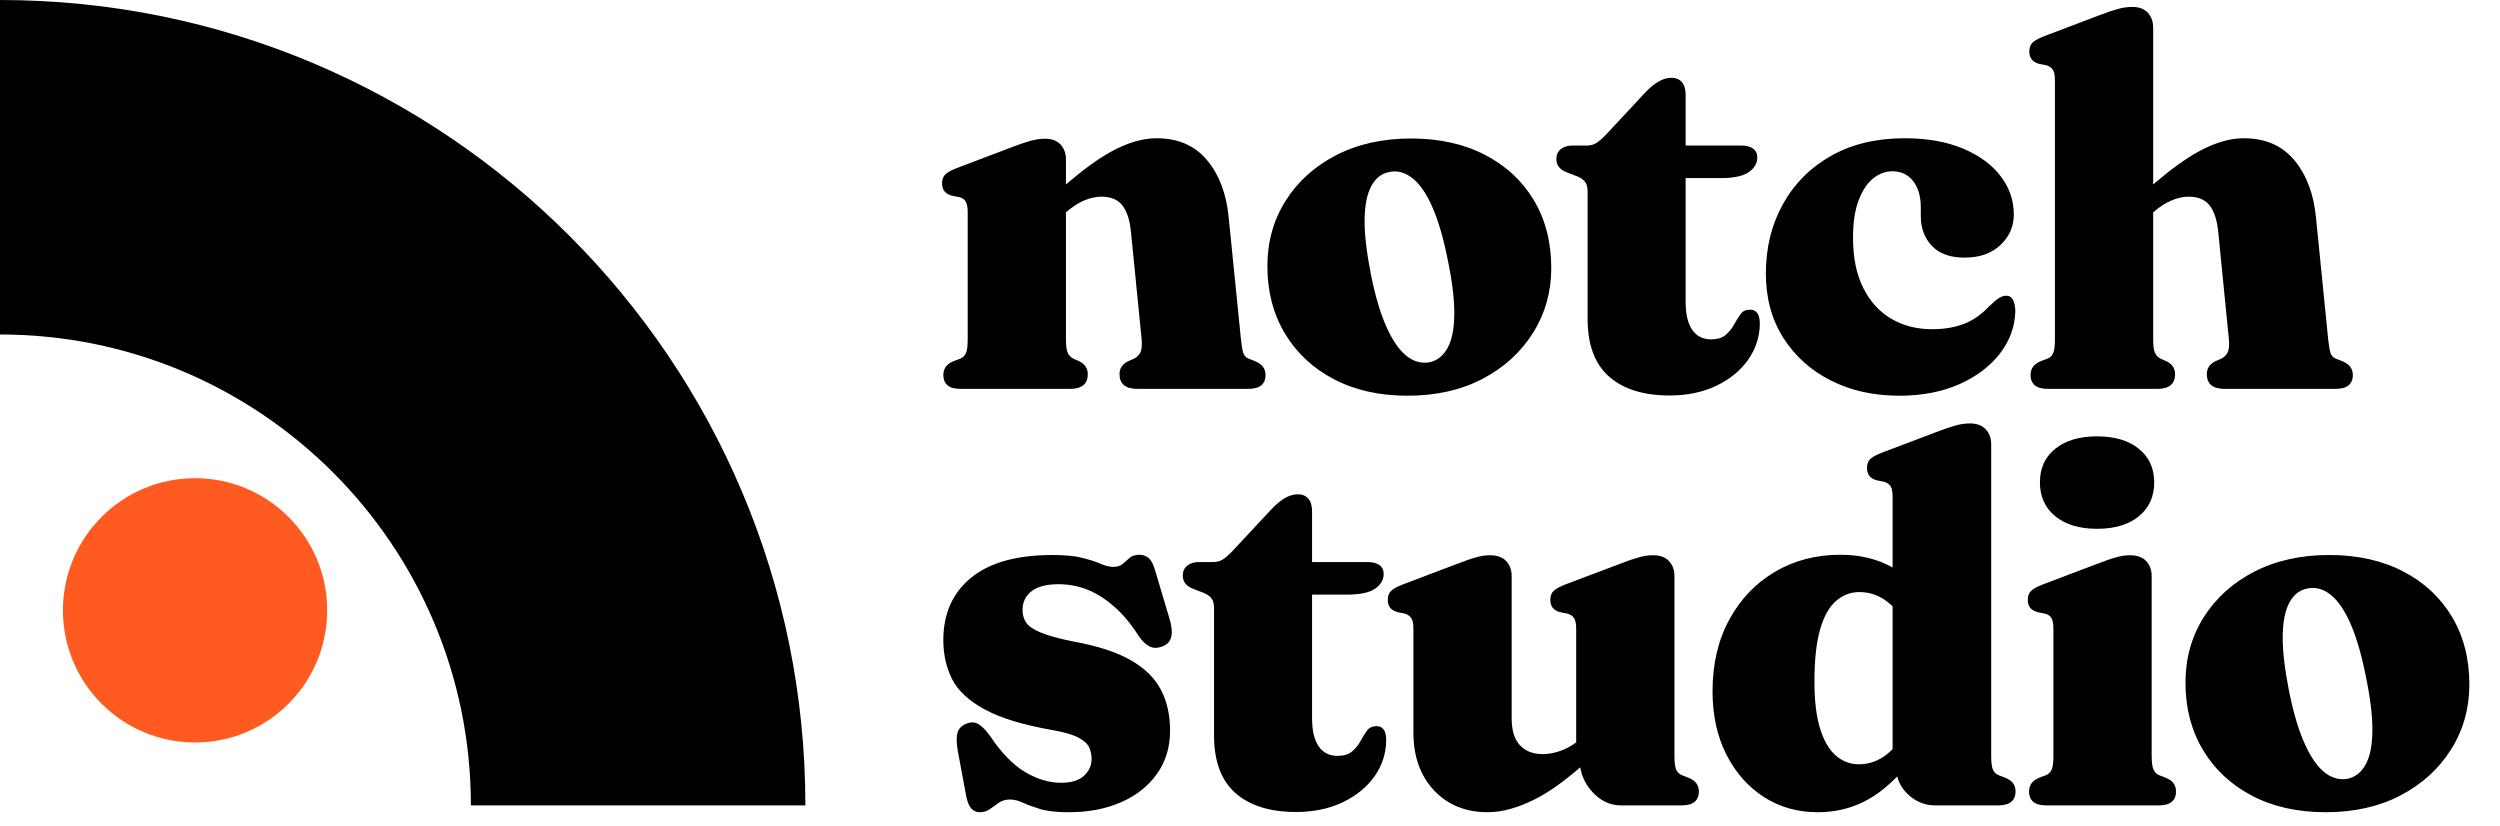
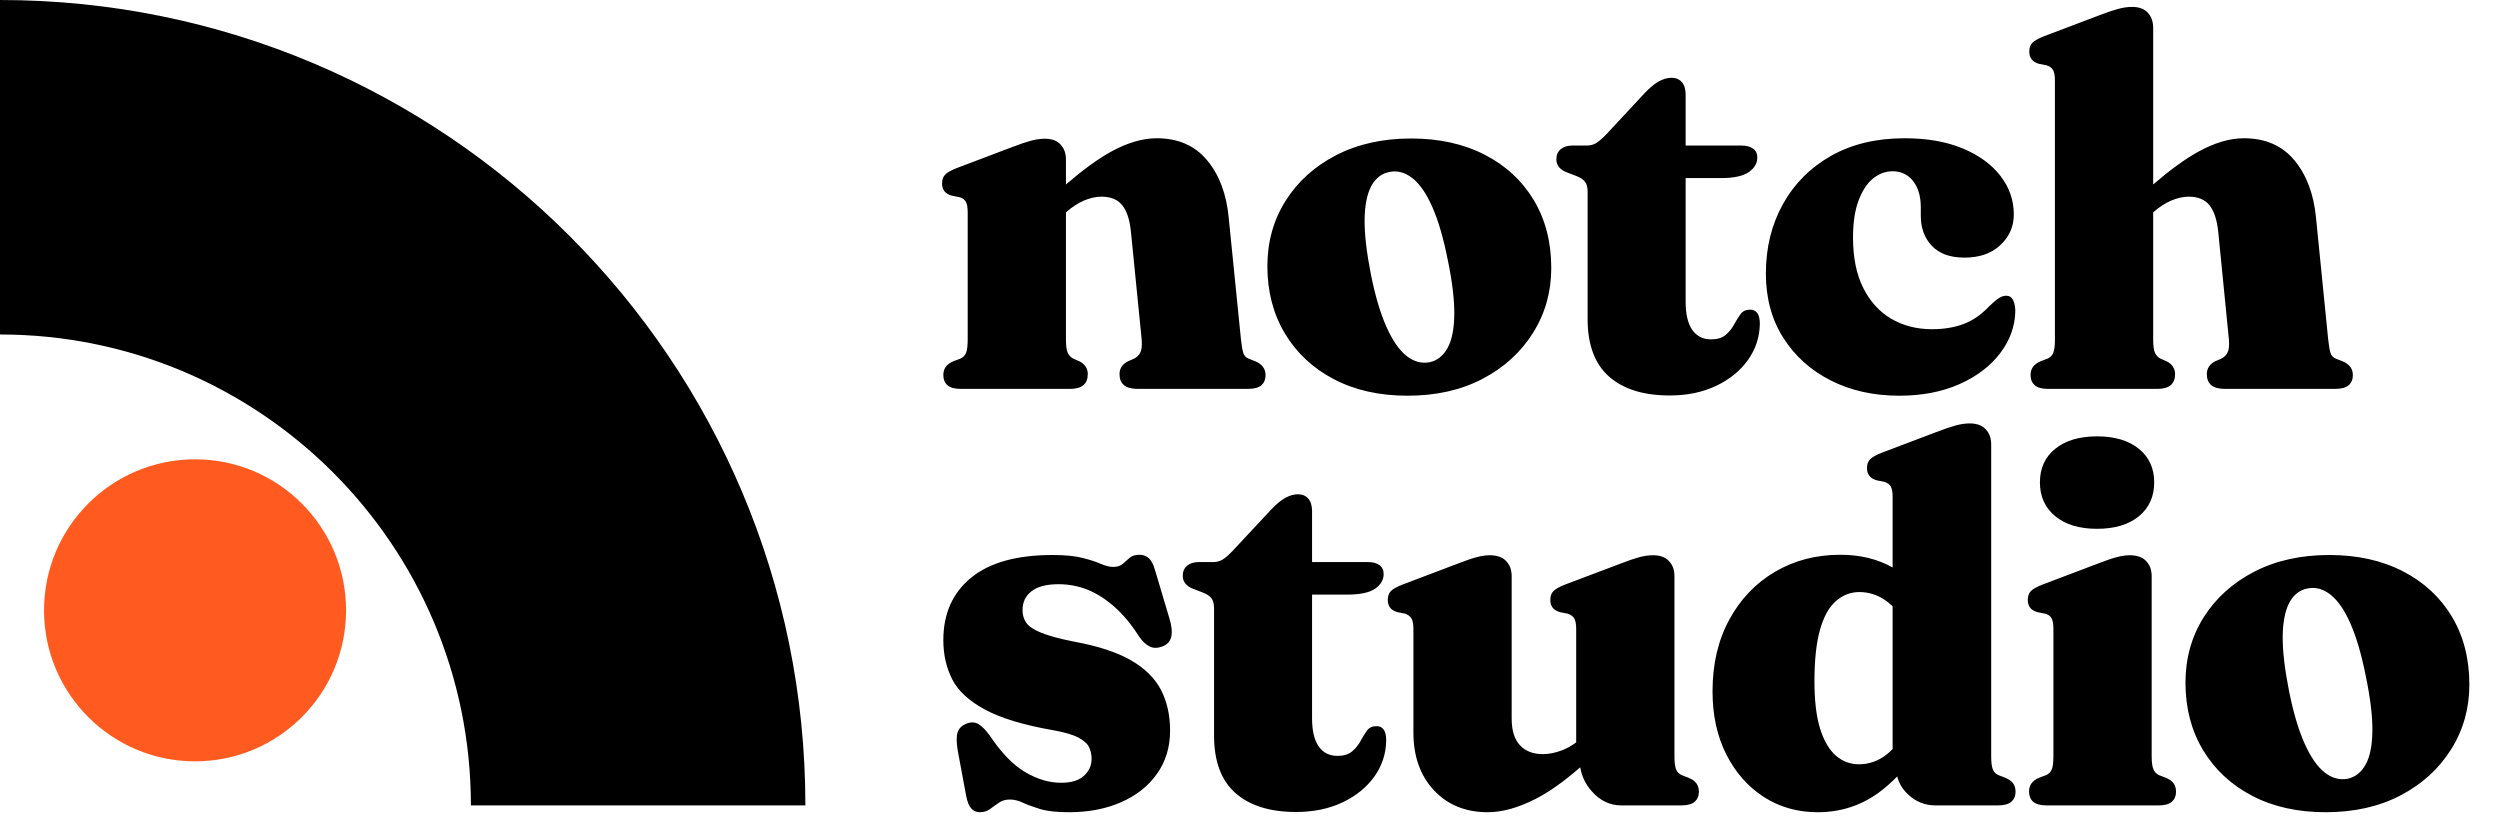
<svg xmlns="http://www.w3.org/2000/svg" width="315" height="104" viewBox="0 0 315 104" fill="none">
  <g transform="scale(1.5856)">
    <path d="M0 26.58V0A64 64 0 0 1 64 64H37.42A37.42 37.42 0 0 0 0 26.58Z" fill="#000" />
-     <circle cx="15.5" cy="48.5" r="10.5" fill="#FF5A1F" />
+     <circle cx="15.5" cy="48.5" r="12" fill="#FF5A1F" />
  </g>
  <path transform="translate(116.84 0)" d="M17.47 20.1V23.24Q20.67 20.49 23.1 19.14Q26.21 17.42 28.9 17.42Q32.96 17.42 35.26 20.2Q37.57 22.98 37.98 27.46L39.52 42.76Q39.65 43.94 39.81 44.46Q39.97 44.97 40.48 45.19L41.31 45.51Q41.98 45.8 42.3 46.23Q42.62 46.66 42.62 47.27Q42.62 48.07 42.1 48.54Q41.57 49 40.38 49H26.5Q24.22 49 24.22 47.14Q24.22 46.09 25.25 45.54L26.05 45.19Q26.56 44.94 26.83 44.44Q27.1 43.94 27.01 42.76L25.66 29.22Q25.44 26.98 24.58 25.88Q23.71 24.78 21.95 24.78Q20.9 24.78 19.74 25.27Q18.59 25.77 17.54 26.7L17.47 26.76V42.76Q17.47 43.98 17.7 44.46Q17.92 44.94 18.4 45.19L19.2 45.54Q20.22 46.09 20.22 47.14Q20.22 49 17.98 49H4.22Q3.07 49 2.54 48.54Q2.02 48.07 2.02 47.27Q2.02 46.66 2.32 46.23Q2.62 45.8 3.3 45.51L4.16 45.19Q4.67 44.97 4.88 44.47Q5.09 43.98 5.09 42.76V26.76Q5.09 25.8 4.83 25.38Q4.58 24.97 4.03 24.84L3.07 24.65Q2.43 24.46 2.14 24.07Q1.86 23.69 1.86 23.11Q1.86 22.41 2.24 22.01Q2.62 21.61 3.68 21.19L10.59 18.57Q12.1 17.99 13.02 17.74Q13.95 17.48 14.82 17.48Q16.13 17.48 16.8 18.22Q17.47 18.95 17.47 20.1ZM60.96 17.45Q66.27 17.45 70.24 19.5Q74.21 21.54 76.42 25.22Q78.62 28.9 78.62 33.77Q78.62 38.28 76.32 41.94Q74.02 45.61 69.95 47.74Q65.89 49.86 60.51 49.86Q55.2 49.86 51.23 47.78Q47.26 45.7 45.06 42.02Q42.85 38.34 42.85 33.54Q42.85 28.94 45.15 25.29Q47.46 21.64 51.54 19.54Q55.62 17.45 60.96 17.45ZM63.3 45.64Q64.74 45.32 65.55 43.85Q66.37 42.38 66.4 39.61Q66.43 36.84 65.57 32.71Q64.77 28.68 63.65 26.12Q62.53 23.56 61.14 22.46Q59.74 21.35 58.21 21.67Q56.74 21.96 55.94 23.45Q55.14 24.94 55.1 27.67Q55.07 30.41 55.9 34.6Q56.7 38.6 57.84 41.16Q58.98 43.72 60.35 44.82Q61.73 45.93 63.3 45.64ZM81.79 22.18 80.64 21.74Q79.94 21.48 79.6 21.06Q79.26 20.65 79.26 20.07Q79.26 19.24 79.82 18.79Q80.38 18.34 81.28 18.34H83.1Q83.74 18.34 84.26 18.04Q84.77 17.74 85.54 16.94L90.4 11.72Q91.33 10.73 92.16 10.26Q92.99 9.8 93.76 9.8Q94.59 9.8 95.07 10.34Q95.55 10.89 95.55 11.94V18.34H102.59Q103.52 18.34 104.05 18.73Q104.58 19.11 104.58 19.85Q104.58 20.94 103.5 21.69Q102.43 22.44 99.97 22.44H95.55V38.02Q95.55 40.36 96.38 41.56Q97.22 42.76 98.75 42.76Q99.94 42.76 100.59 42.2Q101.25 41.64 101.65 40.9Q102.05 40.17 102.46 39.59Q102.88 39.02 103.62 39.02Q104.19 38.98 104.54 39.4Q104.9 39.82 104.9 40.81Q104.86 43.3 103.41 45.35Q101.95 47.4 99.39 48.62Q96.83 49.83 93.54 49.83Q88.61 49.83 85.9 47.45Q83.2 45.06 83.2 40.2V24.17Q83.2 23.3 82.86 22.89Q82.53 22.47 81.79 22.18ZM136.9 27.02Q136.9 29.29 135.22 30.87Q133.54 32.46 130.69 32.46Q127.97 32.46 126.58 30.98Q125.18 29.51 125.18 27.21V26.12Q125.18 24.04 124.21 22.81Q123.23 21.58 121.63 21.58Q120.29 21.58 119.15 22.5Q118.02 23.43 117.33 25.29Q116.64 27.14 116.64 29.93Q116.64 33.74 117.94 36.3Q119.23 38.86 121.47 40.17Q123.71 41.48 126.59 41.48Q128.83 41.48 130.58 40.82Q132.32 40.17 133.82 38.57Q134.62 37.8 135.07 37.53Q135.52 37.26 135.94 37.26Q136.54 37.26 136.82 37.83Q137.09 38.41 137.09 39.24Q137.02 42.09 135.17 44.52Q133.31 46.95 130.03 48.41Q126.75 49.86 122.46 49.86Q117.63 49.86 113.84 47.94Q110.05 46.02 107.86 42.57Q105.66 39.11 105.66 34.47Q105.66 29.58 107.81 25.72Q109.95 21.86 113.87 19.64Q117.79 17.42 123.14 17.42Q127.39 17.42 130.48 18.71Q133.57 20.01 135.23 22.18Q136.9 24.36 136.9 27.02ZM154.46 3.5V23.24Q157.66 20.49 160.1 19.14Q163.2 17.42 165.89 17.42Q169.95 17.42 172.26 20.2Q174.56 22.98 174.98 27.46L176.51 42.76Q176.64 43.94 176.8 44.46Q176.96 44.97 177.47 45.19L178.3 45.51Q178.98 45.8 179.3 46.23Q179.62 46.66 179.62 47.27Q179.62 48.07 179.09 48.54Q178.56 49 177.38 49H163.49Q161.22 49 161.22 47.14Q161.22 46.09 162.24 45.54L163.04 45.19Q163.55 44.94 163.82 44.44Q164.1 43.94 164 42.76L162.66 29.22Q162.43 26.98 161.57 25.88Q160.7 24.78 158.94 24.78Q157.89 24.78 156.74 25.27Q155.58 25.77 154.53 26.7L154.46 26.76V42.76Q154.46 43.98 154.69 44.46Q154.91 44.94 155.39 45.19L156.19 45.54Q157.22 46.09 157.22 47.14Q157.22 49 154.98 49H141.22Q140.06 49 139.54 48.54Q139.01 48.07 139.01 47.27Q139.01 46.66 139.31 46.23Q139.62 45.8 140.29 45.51L141.15 45.19Q141.66 44.97 141.87 44.47Q142.08 43.98 142.08 42.76V10.15Q142.08 9.19 141.82 8.79Q141.57 8.39 141.02 8.23L140.06 8.04Q139.42 7.85 139.14 7.46Q138.85 7.08 138.85 6.5Q138.85 5.8 139.23 5.4Q139.62 5 140.67 4.58L147.58 1.96Q149.09 1.38 150.02 1.13Q150.94 0.87 151.81 0.87Q153.12 0.87 153.79 1.61Q154.46 2.34 154.46 3.5ZM16.86 98.63Q18.78 98.63 19.74 97.75Q20.7 96.87 20.7 95.62Q20.7 94.86 20.4 94.18Q20.1 93.51 19.06 92.95Q18.02 92.39 15.87 92.01Q10.21 91.02 7.22 89.38Q4.22 87.75 3.12 85.56Q2.02 83.37 2.02 80.65Q2.02 75.66 5.52 72.79Q9.02 69.93 15.78 69.93Q18.14 69.93 19.57 70.3Q20.99 70.66 21.87 71.05Q22.75 71.43 23.42 71.43Q24.19 71.43 24.62 71.05Q25.06 70.66 25.5 70.28Q25.95 69.9 26.75 69.9Q27.39 69.9 27.89 70.31Q28.38 70.73 28.7 71.85L30.46 77.77Q30.94 79.27 30.75 80.18Q30.56 81.1 29.63 81.45Q28.7 81.8 28.02 81.46Q27.33 81.13 26.66 80.17Q25.22 77.9 23.58 76.46Q21.95 75.02 20.21 74.31Q18.46 73.61 16.54 73.61Q14.27 73.61 13.14 74.49Q12 75.37 12 76.87Q12 77.77 12.46 78.46Q12.93 79.14 14.34 79.72Q15.74 80.3 18.46 80.84Q23.01 81.67 25.65 83.19Q28.29 84.71 29.44 86.92Q30.59 89.13 30.59 92.07Q30.59 95.18 28.94 97.5Q27.3 99.82 24.42 101.08Q21.54 102.34 17.86 102.34Q15.55 102.34 14.22 101.94Q12.9 101.54 12.05 101.14Q11.2 100.74 10.4 100.74Q9.6 100.74 9.02 101.14Q8.45 101.54 7.9 101.94Q7.36 102.34 6.62 102.34Q5.98 102.34 5.55 101.88Q5.12 101.42 4.9 100.3L3.84 94.6Q3.58 93.06 3.81 92.31Q4.03 91.56 4.86 91.21Q5.76 90.82 6.45 91.24Q7.14 91.66 7.87 92.68Q10.05 95.94 12.34 97.29Q14.62 98.63 16.86 98.63ZM34.72 74.66 33.57 74.22Q32.86 73.96 32.53 73.54Q32.19 73.13 32.19 72.55Q32.19 71.72 32.75 71.27Q33.31 70.82 34.21 70.82H36.03Q36.67 70.82 37.18 70.52Q37.7 70.22 38.46 69.42L43.33 64.2Q44.26 63.21 45.09 62.74Q45.92 62.28 46.69 62.28Q47.52 62.28 48 62.82Q48.48 63.37 48.48 64.42V70.82H55.52Q56.45 70.82 56.98 71.21Q57.5 71.59 57.5 72.33Q57.5 73.42 56.43 74.17Q55.36 74.92 52.9 74.92H48.48V90.5Q48.48 92.84 49.31 94.04Q50.14 95.24 51.68 95.24Q52.86 95.24 53.52 94.68Q54.18 94.12 54.58 93.38Q54.98 92.65 55.39 92.07Q55.81 91.5 56.54 91.5Q57.12 91.46 57.47 91.88Q57.82 92.3 57.82 93.29Q57.79 95.78 56.34 97.83Q54.88 99.88 52.32 101.1Q49.76 102.31 46.46 102.31Q41.54 102.31 38.83 99.93Q36.13 97.54 36.13 92.68V76.65Q36.13 75.78 35.79 75.37Q35.46 74.95 34.72 74.66ZM61.25 92.3V79.24Q61.25 78.28 60.98 77.88Q60.7 77.48 60.19 77.32L59.23 77.13Q58.59 76.94 58.3 76.55Q58.02 76.17 58.02 75.59Q58.02 74.89 58.4 74.49Q58.78 74.09 59.84 73.67L66.75 71.05Q68.32 70.44 69.23 70.2Q70.14 69.96 70.85 69.96Q72.26 69.96 72.94 70.7Q73.63 71.43 73.63 72.58V90.54Q73.63 92.78 74.67 93.9Q75.71 95.02 77.57 95.02Q78.69 95.02 79.97 94.54Q80.9 94.18 81.76 93.54V79.24Q81.76 78.28 81.49 77.88Q81.22 77.48 80.67 77.32L79.71 77.13Q79.07 76.94 78.78 76.55Q78.5 76.17 78.5 75.59Q78.5 74.89 78.88 74.49Q79.26 74.09 80.32 73.67L87.26 71.05Q88.74 70.47 89.66 70.22Q90.59 69.96 91.46 69.96Q92.77 69.96 93.46 70.7Q94.14 71.43 94.14 72.58V95.24Q94.14 96.46 94.35 96.95Q94.56 97.45 95.07 97.67L95.9 97.99Q96.61 98.28 96.91 98.71Q97.22 99.14 97.22 99.75Q97.22 100.55 96.69 101.02Q96.16 101.48 95.01 101.48H87.42Q85.31 101.48 83.74 99.72Q82.56 98.41 82.27 96.68Q79.1 99.43 76.61 100.68Q73.34 102.34 70.62 102.34Q66.43 102.34 63.84 99.58Q61.25 96.81 61.25 92.3ZM98.94 87.11Q98.94 81.93 101.06 78.06Q103.17 74.18 106.82 72.04Q110.46 69.9 115.04 69.9Q118.78 69.9 121.63 71.5V62.63Q121.63 61.67 121.38 61.27Q121.12 60.87 120.58 60.71L119.62 60.52Q118.98 60.33 118.69 59.94Q118.4 59.56 118.4 58.98Q118.4 58.28 118.78 57.88Q119.17 57.48 120.22 57.06L127.14 54.44Q128.64 53.86 129.57 53.61Q130.5 53.35 131.36 53.35Q132.67 53.35 133.36 54.09Q134.05 54.82 134.05 55.98V95.24Q134.05 96.46 134.26 96.95Q134.46 97.45 134.98 97.67L135.81 97.99Q136.51 98.28 136.82 98.71Q137.12 99.14 137.12 99.75Q137.12 100.55 136.59 101.02Q136.06 101.48 134.88 101.48H127.04Q125.02 101.48 123.55 100.07Q122.53 99.11 122.21 97.83Q121.09 98.98 119.87 99.88Q116.48 102.34 112.19 102.34Q108.38 102.34 105.39 100.41Q102.4 98.47 100.67 95.05Q98.94 91.62 98.94 87.11ZM121.63 76.39Q121.12 75.91 120.61 75.56Q119.14 74.6 117.44 74.6Q115.78 74.6 114.48 75.74Q113.18 76.87 112.48 79.35Q111.78 81.83 111.78 85.86Q111.78 89.54 112.5 91.83Q113.22 94.12 114.48 95.21Q115.74 96.3 117.38 96.3Q119.3 96.3 120.9 95.05Q121.25 94.76 121.63 94.38ZM154.27 72.58V95.24Q154.27 96.46 154.5 96.95Q154.72 97.45 155.2 97.67L156.03 97.99Q156.74 98.28 157.04 98.71Q157.34 99.14 157.34 99.75Q157.34 100.55 156.82 101.02Q156.29 101.48 155.14 101.48H141.02Q139.87 101.48 139.34 101.02Q138.82 100.55 138.82 99.75Q138.82 99.14 139.12 98.71Q139.42 98.28 140.1 97.99L140.96 97.67Q141.47 97.45 141.68 96.95Q141.89 96.46 141.89 95.24V79.24Q141.89 78.28 141.63 77.86Q141.38 77.45 140.83 77.32L139.87 77.13Q139.23 76.94 138.94 76.55Q138.66 76.17 138.66 75.59Q138.66 74.89 139.04 74.49Q139.42 74.09 140.48 73.67L147.39 71.05Q148.96 70.44 149.87 70.2Q150.78 69.96 151.49 69.96Q152.9 69.96 153.58 70.7Q154.27 71.43 154.27 72.58ZM147.39 66.63Q144.06 66.63 142.13 65.05Q140.19 63.46 140.19 60.78Q140.19 58.09 142.13 56.54Q144.06 54.98 147.39 54.98Q150.72 54.98 152.66 56.55Q154.59 58.12 154.59 60.78Q154.59 63.46 152.66 65.05Q150.72 66.63 147.39 66.63ZM176.64 69.93Q181.95 69.93 185.92 71.98Q189.89 74.02 192.1 77.7Q194.3 81.38 194.3 86.25Q194.3 90.76 192 94.42Q189.7 98.09 185.63 100.22Q181.57 102.34 176.19 102.34Q170.88 102.34 166.91 100.26Q162.94 98.18 160.74 94.5Q158.53 90.82 158.53 86.02Q158.53 81.42 160.83 77.77Q163.14 74.12 167.22 72.02Q171.3 69.93 176.64 69.93ZM178.98 98.12Q180.42 97.8 181.23 96.33Q182.05 94.86 182.08 92.09Q182.11 89.32 181.25 85.19Q180.45 81.16 179.33 78.6Q178.21 76.04 176.82 74.94Q175.42 73.83 173.89 74.15Q172.42 74.44 171.62 75.93Q170.82 77.42 170.78 80.15Q170.75 82.89 171.58 87.08Q172.38 91.08 173.52 93.64Q174.66 96.2 176.03 97.3Q177.41 98.41 178.98 98.12Z" fill="#000" />
</svg>
